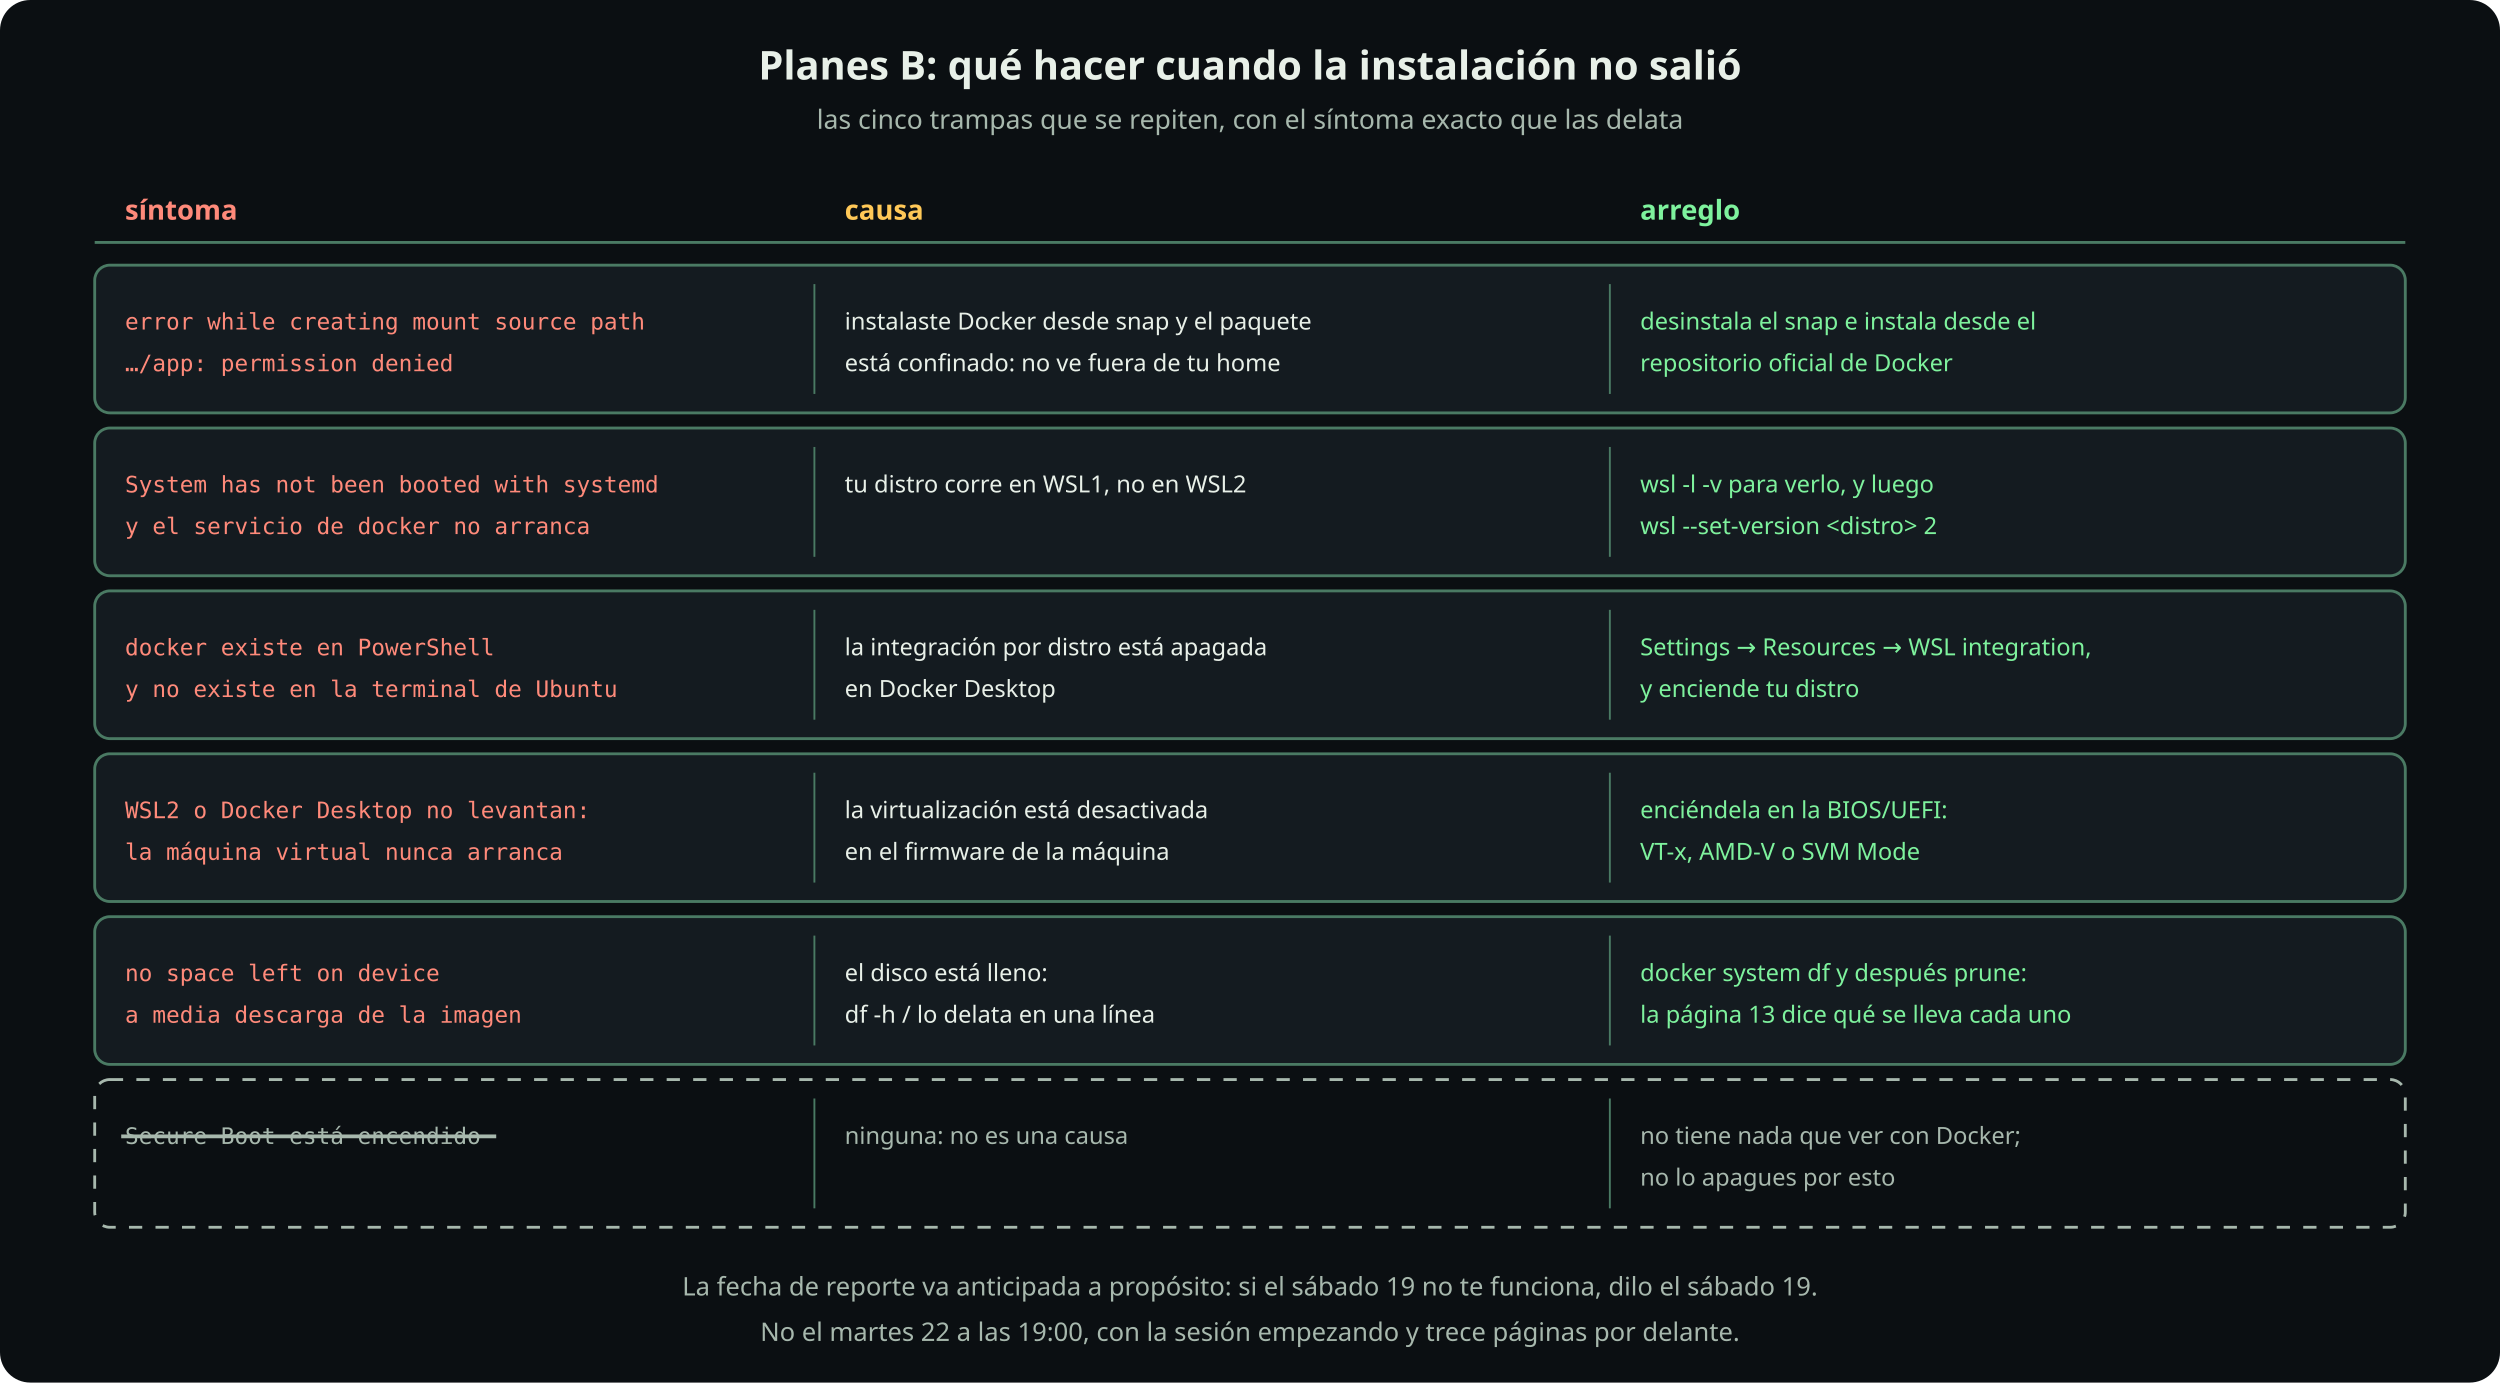
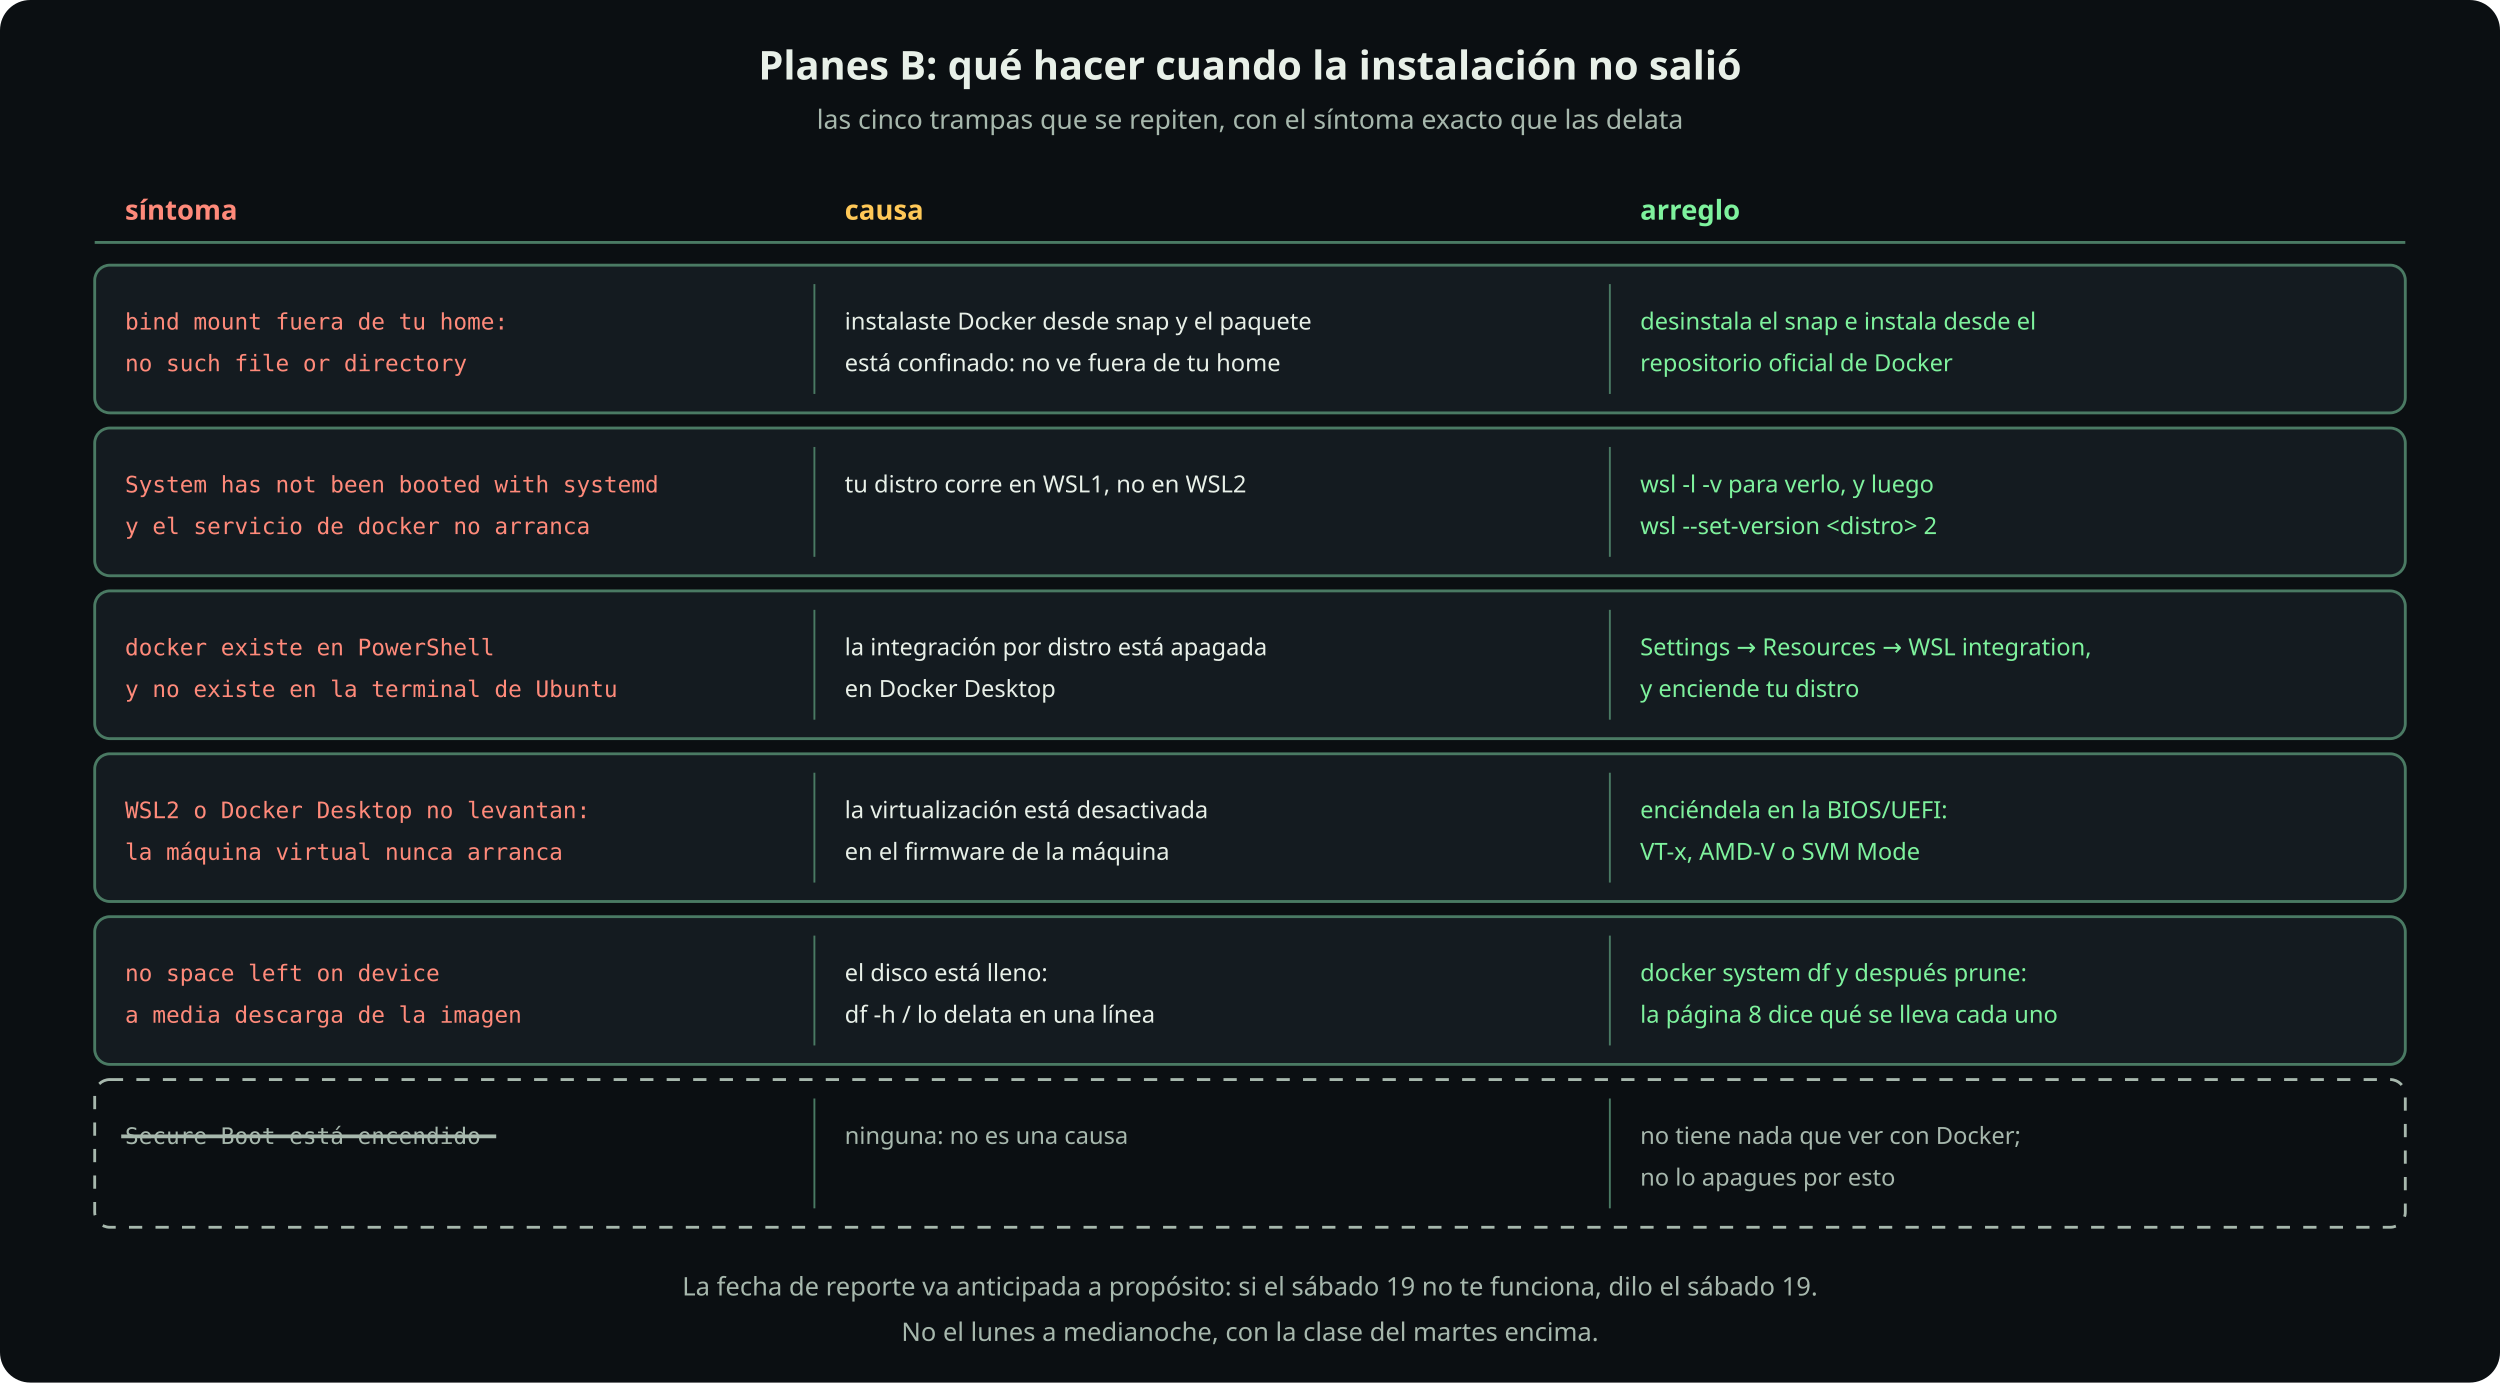
- <svg xmlns="http://www.w3.org/2000/svg" width="1320" height="730" viewBox="0 0 1320 730" role="img" aria-label="Tabla de diagnostico de tres columnas —sintoma, causa y arreglo— con las cinco trampas de instalacion: los bind mounts que fallan fuera de tu carpeta personal porque el paquete de snap esta confinado, la distro corriendo en WSL1 en vez de WSL2, la integracion por distro apagada en Docker Desktop, la virtualizacion desactivada en el firmware, y el disco lleno que delata df -h barra. Una sexta fila va tachada y en gris: Secure Boot no tiene nada que ver con Docker y no hay que apagarlo por esto. Al pie, la fecha de reporte anticipada: si el sabado 19 no te funciona, dilo el sabado 19">
+ <svg xmlns="http://www.w3.org/2000/svg" width="1320" height="730" viewBox="0 0 1320 730" role="img" aria-label="Tabla de diagnostico de tres columnas —sintoma, causa y arreglo— con las cinco trampas de instalacion: los bind mounts que fallan fuera de tu carpeta personal porque el paquete de snap esta confinado, la distro corriendo en WSL1 en vez de WSL2, la integracion por distro apagada en Docker Desktop, la virtualizacion desactivada en el firmware, y el disco lleno que delata df -h barra. Una sexta fila va tachada y en gris: Secure Boot no tiene nada que ver con Docker y no hay que apagarlo por esto. Al pie, la fecha de reporte anticipada: si el sabado 19 no te funciona, dilo el sabado 19, no el lunes a medianoche">
  <rect x="0" y="0" width="1320" height="730" rx="16" fill="#0b0f12" />
  <defs>
    <marker id="f4a7a63" viewBox="0 0 10 10" refX="9" refY="5" markerWidth="6" markerHeight="6" orient="auto-start-reverse">
      <path d="M 0 0 L 10 5 L 0 10 z" fill="#4a7a63" />
    </marker>
    <marker id="f7ef29d" viewBox="0 0 10 10" refX="9" refY="5" markerWidth="6" markerHeight="6" orient="auto-start-reverse">
      <path d="M 0 0 L 10 5 L 0 10 z" fill="#7ef29d" />
    </marker>
    <marker id="fffc857" viewBox="0 0 10 10" refX="9" refY="5" markerWidth="6" markerHeight="6" orient="auto-start-reverse">
      <path d="M 0 0 L 10 5 L 0 10 z" fill="#ffc857" />
    </marker>
    <marker id="f6fd8e8" viewBox="0 0 10 10" refX="9" refY="5" markerWidth="6" markerHeight="6" orient="auto-start-reverse">
      <path d="M 0 0 L 10 5 L 0 10 z" fill="#6fd8e8" />
    </marker>
    <marker id="fc9a7ff" viewBox="0 0 10 10" refX="9" refY="5" markerWidth="6" markerHeight="6" orient="auto-start-reverse">
      <path d="M 0 0 L 10 5 L 0 10 z" fill="#c9a7ff" />
    </marker>
    <marker id="fff8a7a" viewBox="0 0 10 10" refX="9" refY="5" markerWidth="6" markerHeight="6" orient="auto-start-reverse">
      <path d="M 0 0 L 10 5 L 0 10 z" fill="#ff8a7a" />
    </marker>
    <marker id="fa7b8ad" viewBox="0 0 10 10" refX="9" refY="5" markerWidth="6" markerHeight="6" orient="auto-start-reverse">
      <path d="M 0 0 L 10 5 L 0 10 z" fill="#a7b8ad" />
    </marker>
    <marker id="fe8f0e8" viewBox="0 0 10 10" refX="9" refY="5" markerWidth="6" markerHeight="6" orient="auto-start-reverse">
      <path d="M 0 0 L 10 5 L 0 10 z" fill="#e8f0e8" />
    </marker>
  </defs>
  <text x="660" y="42" fill="#e8f0e8" font-family="system-ui, sans-serif" font-size="21" font-weight="600" text-anchor="middle">Planes B: qué hacer cuando la instalación no salió</text>
  <text x="660" y="68" fill="#a7b8ad" font-family="system-ui, sans-serif" font-size="14" font-weight="normal" text-anchor="middle">las cinco trampas que se repiten, con el síntoma exacto que las delata</text>
  <text x="66" y="116" fill="#ff8a7a" font-family="system-ui, sans-serif" font-size="14.5" font-weight="600" text-anchor="start">síntoma</text>
  <text x="446" y="116" fill="#ffc857" font-family="system-ui, sans-serif" font-size="14.5" font-weight="600" text-anchor="start">causa</text>
  <text x="866" y="116" fill="#7ef29d" font-family="system-ui, sans-serif" font-size="14.5" font-weight="600" text-anchor="start">arreglo</text>
  <line x1="50" y1="128" x2="1270" y2="128" stroke="#4a7a63" stroke-width="1.5" />
  <rect x="50" y="140" width="1220" height="78" rx="8" fill="#141b20" stroke="#4a7a63" stroke-width="1.5" />
  <line x1="430" y1="150" x2="430" y2="208" stroke="#4a7a63" stroke-width="1" />
  <line x1="850" y1="150" x2="850" y2="208" stroke="#4a7a63" stroke-width="1" />
-   <text x="66" y="174" fill="#ff8a7a" font-family="ui-monospace, SFMono-Regular, Menlo, monospace" font-size="12" font-weight="normal" text-anchor="start">error while creating mount source path</text>
-   <text x="66" y="196" fill="#ff8a7a" font-family="ui-monospace, SFMono-Regular, Menlo, monospace" font-size="12" font-weight="normal" text-anchor="start">…/app: permission denied</text>
+   <text x="66" y="174" fill="#ff8a7a" font-family="ui-monospace, SFMono-Regular, Menlo, monospace" font-size="12" font-weight="normal" text-anchor="start">bind mount fuera de tu home:</text>
+   <text x="66" y="196" fill="#ff8a7a" font-family="ui-monospace, SFMono-Regular, Menlo, monospace" font-size="12" font-weight="normal" text-anchor="start">no such file or directory</text>
  <text x="446" y="174" fill="#e8f0e8" font-family="system-ui, sans-serif" font-size="12.5" font-weight="normal" text-anchor="start">instalaste Docker desde snap y el paquete</text>
  <text x="446" y="196" fill="#e8f0e8" font-family="system-ui, sans-serif" font-size="12.5" font-weight="normal" text-anchor="start">está confinado: no ve fuera de tu home</text>
  <text x="866" y="174" fill="#7ef29d" font-family="system-ui, sans-serif" font-size="12.5" font-weight="normal" text-anchor="start">desinstala el snap e instala desde el</text>
  <text x="866" y="196" fill="#7ef29d" font-family="system-ui, sans-serif" font-size="12.5" font-weight="normal" text-anchor="start">repositorio oficial de Docker</text>
  <rect x="50" y="226" width="1220" height="78" rx="8" fill="#141b20" stroke="#4a7a63" stroke-width="1.5" />
  <line x1="430" y1="236" x2="430" y2="294" stroke="#4a7a63" stroke-width="1" />
  <line x1="850" y1="236" x2="850" y2="294" stroke="#4a7a63" stroke-width="1" />
  <text x="66" y="260" fill="#ff8a7a" font-family="ui-monospace, SFMono-Regular, Menlo, monospace" font-size="12" font-weight="normal" text-anchor="start">System has not been booted with systemd</text>
  <text x="66" y="282" fill="#ff8a7a" font-family="ui-monospace, SFMono-Regular, Menlo, monospace" font-size="12" font-weight="normal" text-anchor="start">y el servicio de docker no arranca</text>
  <text x="446" y="260" fill="#e8f0e8" font-family="system-ui, sans-serif" font-size="12.5" font-weight="normal" text-anchor="start">tu distro corre en WSL1, no en WSL2</text>
  <text x="866" y="260" fill="#7ef29d" font-family="system-ui, sans-serif" font-size="12.5" font-weight="normal" text-anchor="start">wsl -l -v para verlo, y luego</text>
  <text x="866" y="282" fill="#7ef29d" font-family="system-ui, sans-serif" font-size="12.5" font-weight="normal" text-anchor="start">wsl --set-version &lt;distro&gt; 2</text>
  <rect x="50" y="312" width="1220" height="78" rx="8" fill="#141b20" stroke="#4a7a63" stroke-width="1.5" />
  <line x1="430" y1="322" x2="430" y2="380" stroke="#4a7a63" stroke-width="1" />
  <line x1="850" y1="322" x2="850" y2="380" stroke="#4a7a63" stroke-width="1" />
  <text x="66" y="346" fill="#ff8a7a" font-family="ui-monospace, SFMono-Regular, Menlo, monospace" font-size="12" font-weight="normal" text-anchor="start">docker existe en PowerShell</text>
  <text x="66" y="368" fill="#ff8a7a" font-family="ui-monospace, SFMono-Regular, Menlo, monospace" font-size="12" font-weight="normal" text-anchor="start">y no existe en la terminal de Ubuntu</text>
  <text x="446" y="346" fill="#e8f0e8" font-family="system-ui, sans-serif" font-size="12.5" font-weight="normal" text-anchor="start">la integración por distro está apagada</text>
  <text x="446" y="368" fill="#e8f0e8" font-family="system-ui, sans-serif" font-size="12.5" font-weight="normal" text-anchor="start">en Docker Desktop</text>
  <text x="866" y="346" fill="#7ef29d" font-family="system-ui, sans-serif" font-size="12.5" font-weight="normal" text-anchor="start">Settings → Resources → WSL integration,</text>
  <text x="866" y="368" fill="#7ef29d" font-family="system-ui, sans-serif" font-size="12.5" font-weight="normal" text-anchor="start">y enciende tu distro</text>
  <rect x="50" y="398" width="1220" height="78" rx="8" fill="#141b20" stroke="#4a7a63" stroke-width="1.5" />
  <line x1="430" y1="408" x2="430" y2="466" stroke="#4a7a63" stroke-width="1" />
  <line x1="850" y1="408" x2="850" y2="466" stroke="#4a7a63" stroke-width="1" />
  <text x="66" y="432" fill="#ff8a7a" font-family="ui-monospace, SFMono-Regular, Menlo, monospace" font-size="12" font-weight="normal" text-anchor="start">WSL2 o Docker Desktop no levantan:</text>
  <text x="66" y="454" fill="#ff8a7a" font-family="ui-monospace, SFMono-Regular, Menlo, monospace" font-size="12" font-weight="normal" text-anchor="start">la máquina virtual nunca arranca</text>
  <text x="446" y="432" fill="#e8f0e8" font-family="system-ui, sans-serif" font-size="12.5" font-weight="normal" text-anchor="start">la virtualización está desactivada</text>
  <text x="446" y="454" fill="#e8f0e8" font-family="system-ui, sans-serif" font-size="12.5" font-weight="normal" text-anchor="start">en el firmware de la máquina</text>
  <text x="866" y="432" fill="#7ef29d" font-family="system-ui, sans-serif" font-size="12.5" font-weight="normal" text-anchor="start">enciéndela en la BIOS/UEFI:</text>
  <text x="866" y="454" fill="#7ef29d" font-family="system-ui, sans-serif" font-size="12.5" font-weight="normal" text-anchor="start">VT-x, AMD-V o SVM Mode</text>
  <rect x="50" y="484" width="1220" height="78" rx="8" fill="#141b20" stroke="#4a7a63" stroke-width="1.5" />
  <line x1="430" y1="494" x2="430" y2="552" stroke="#4a7a63" stroke-width="1" />
  <line x1="850" y1="494" x2="850" y2="552" stroke="#4a7a63" stroke-width="1" />
  <text x="66" y="518" fill="#ff8a7a" font-family="ui-monospace, SFMono-Regular, Menlo, monospace" font-size="12" font-weight="normal" text-anchor="start">no space left on device</text>
  <text x="66" y="540" fill="#ff8a7a" font-family="ui-monospace, SFMono-Regular, Menlo, monospace" font-size="12" font-weight="normal" text-anchor="start">a media descarga de la imagen</text>
  <text x="446" y="518" fill="#e8f0e8" font-family="system-ui, sans-serif" font-size="12.5" font-weight="normal" text-anchor="start">el disco está lleno:</text>
  <text x="446" y="540" fill="#e8f0e8" font-family="system-ui, sans-serif" font-size="12.5" font-weight="normal" text-anchor="start">df -h / lo delata en una línea</text>
  <text x="866" y="518" fill="#7ef29d" font-family="system-ui, sans-serif" font-size="12.5" font-weight="normal" text-anchor="start">docker system df y después prune:</text>
-   <text x="866" y="540" fill="#7ef29d" font-family="system-ui, sans-serif" font-size="12.5" font-weight="normal" text-anchor="start">la página 13 dice qué se lleva cada uno</text>
+   <text x="866" y="540" fill="#7ef29d" font-family="system-ui, sans-serif" font-size="12.5" font-weight="normal" text-anchor="start">la página 8 dice qué se lleva cada uno</text>
  <rect x="50" y="570" width="1220" height="78" rx="8" fill="none" stroke="#a7b8ad" stroke-width="1.5" stroke-dasharray="7 7" />
  <line x1="430" y1="580" x2="430" y2="638" stroke="#4a7a63" stroke-width="1" />
  <line x1="850" y1="580" x2="850" y2="638" stroke="#4a7a63" stroke-width="1" />
  <text x="66" y="604" fill="#a7b8ad" font-family="ui-monospace, SFMono-Regular, Menlo, monospace" font-size="12" font-weight="normal" text-anchor="start">Secure Boot está encendido</text>
  <line x1="64" y1="600" x2="262" y2="600" stroke="#a7b8ad" stroke-width="2" />
  <text x="446" y="604" fill="#a7b8ad" font-family="system-ui, sans-serif" font-size="12.5" font-weight="normal" text-anchor="start">ninguna: no es una causa</text>
  <text x="866" y="604" fill="#a7b8ad" font-family="system-ui, sans-serif" font-size="12.5" font-weight="normal" text-anchor="start">no tiene nada que ver con Docker;</text>
  <text x="866" y="626" fill="#a7b8ad" font-family="system-ui, sans-serif" font-size="12.5" font-weight="normal" text-anchor="start">no lo apagues por esto</text>
  <text x="660" y="684" fill="#a7b8ad" font-family="system-ui, sans-serif" font-size="13.5" font-weight="normal" text-anchor="middle">La fecha de reporte va anticipada a propósito: si el sábado 19 no te funciona, dilo el sábado 19.</text>
-   <text x="660" y="708" fill="#a7b8ad" font-family="system-ui, sans-serif" font-size="13.5" font-weight="normal" text-anchor="middle">No el martes 22 a las 19:00, con la sesión empezando y trece páginas por delante.</text>
+   <text x="660" y="708" fill="#a7b8ad" font-family="system-ui, sans-serif" font-size="13.5" font-weight="normal" text-anchor="middle">No el lunes a medianoche, con la clase del martes encima.</text>
</svg>
